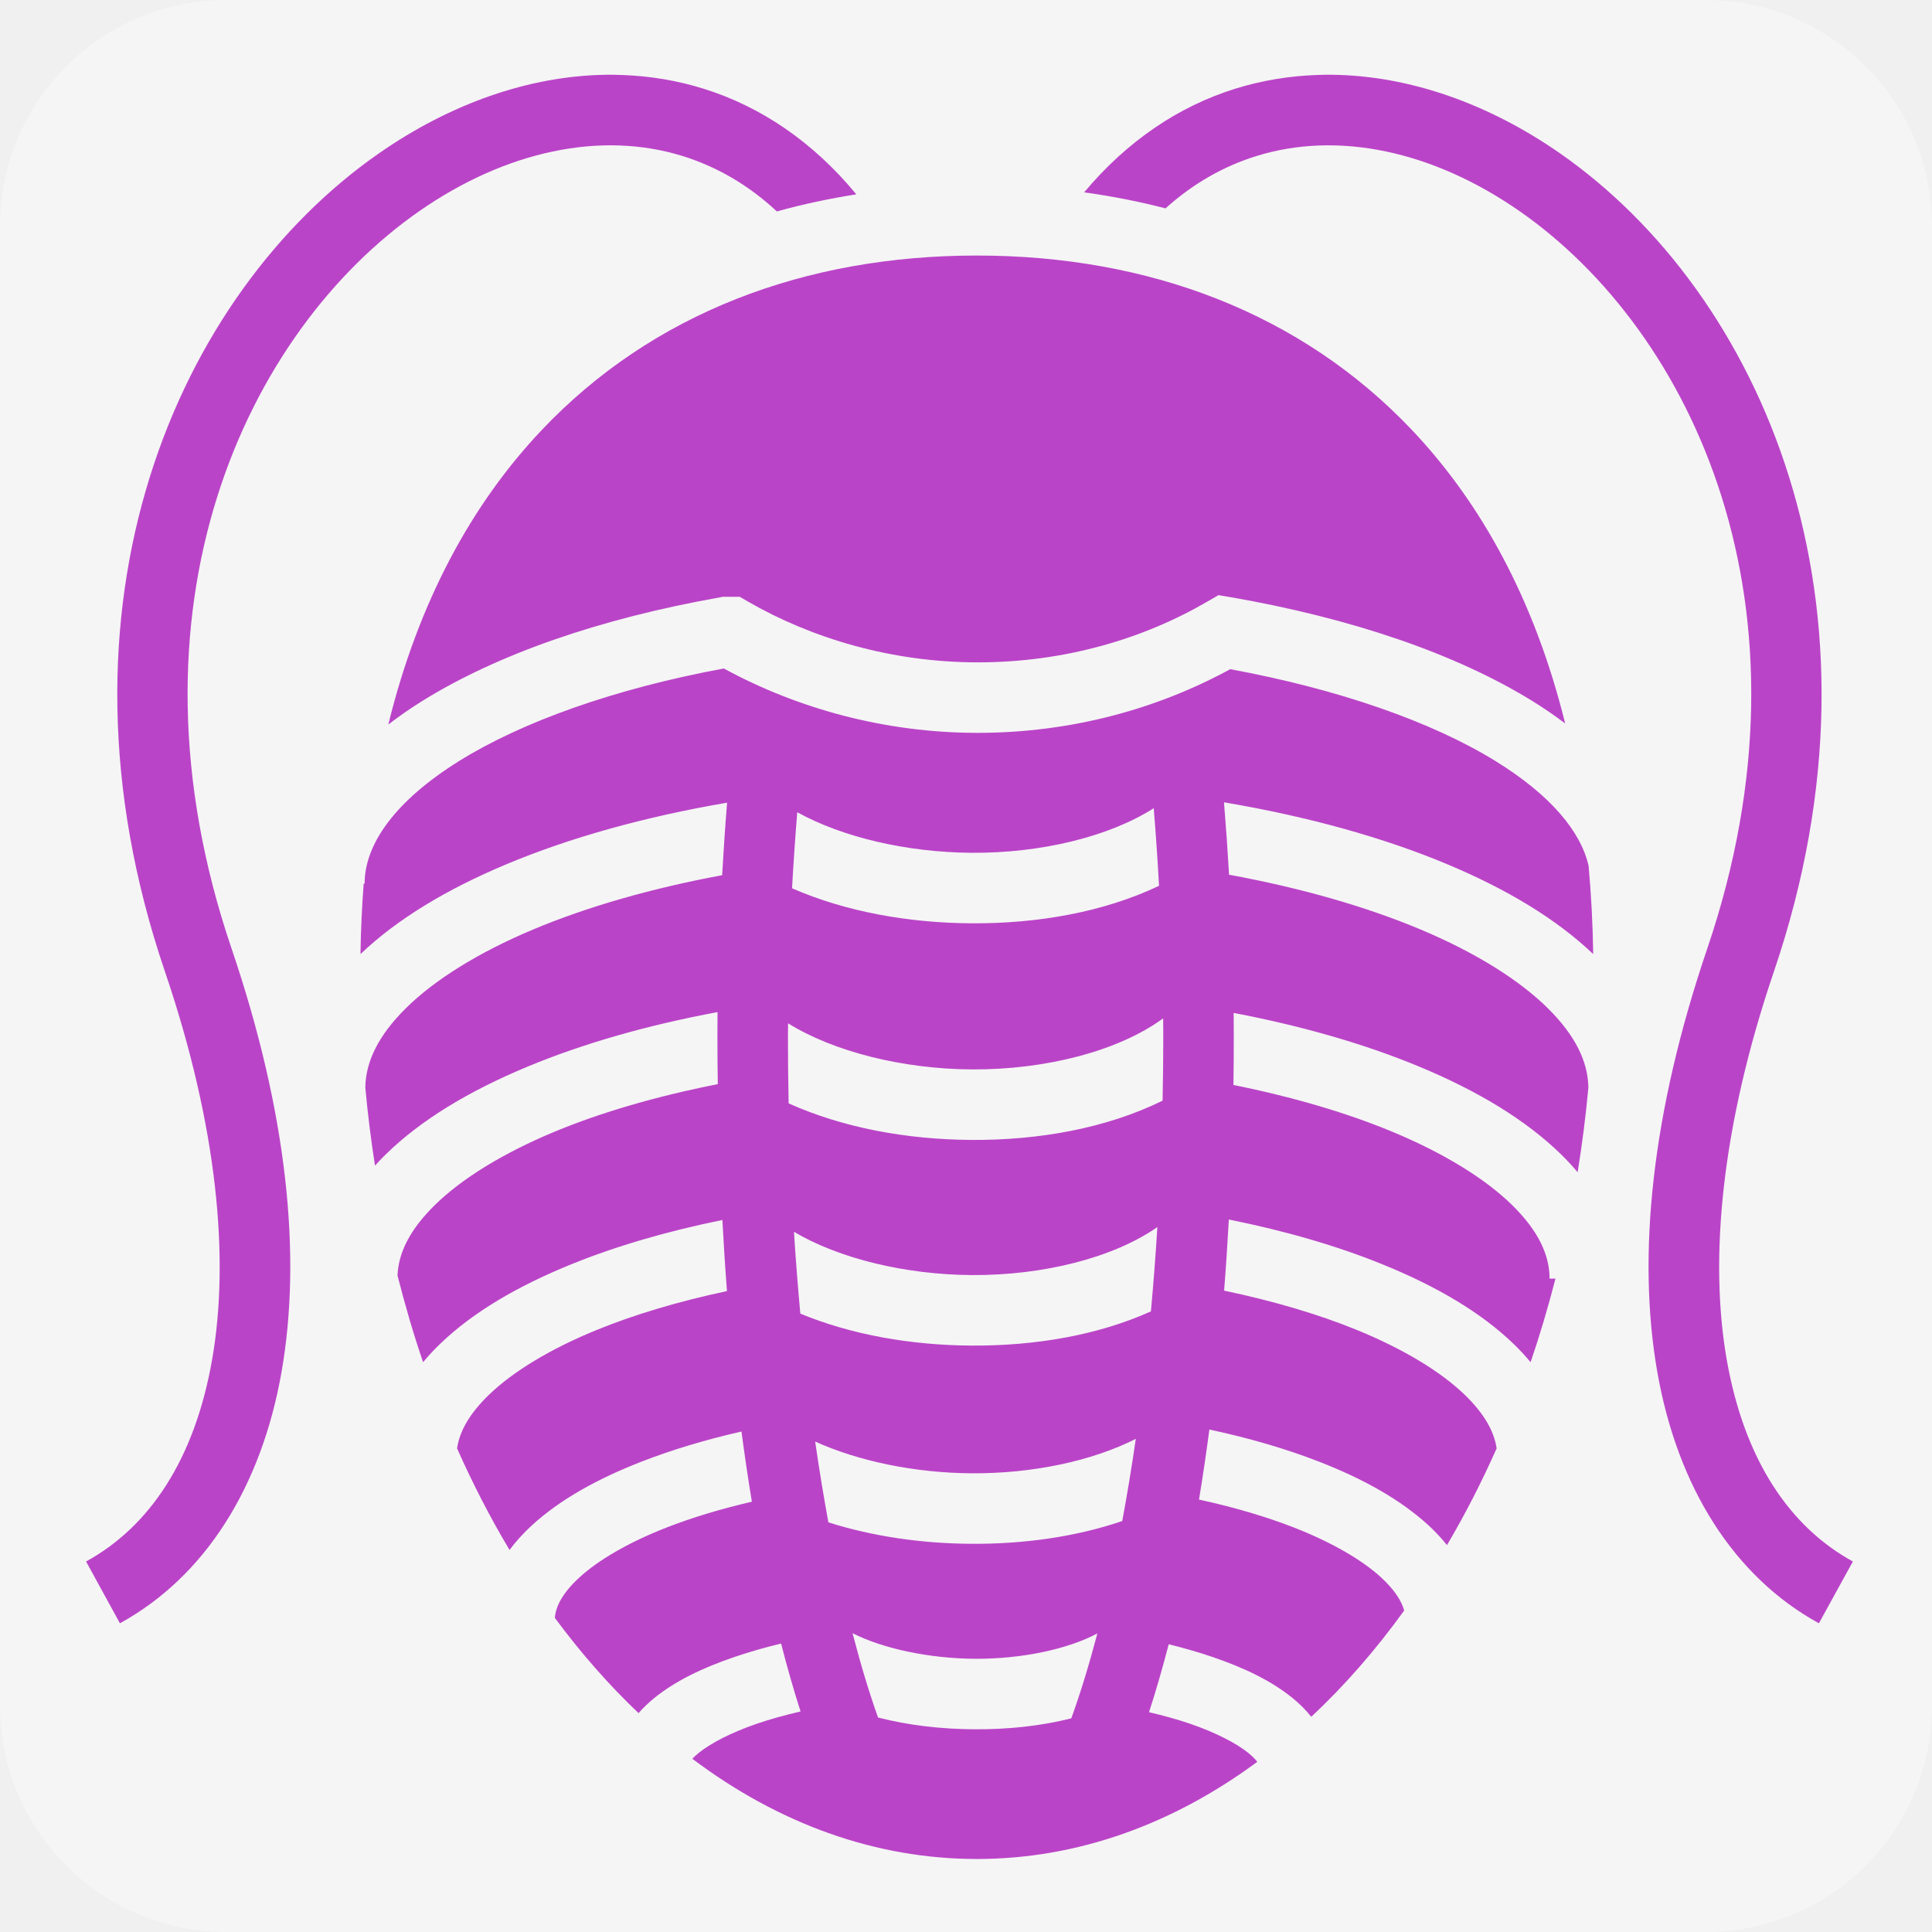
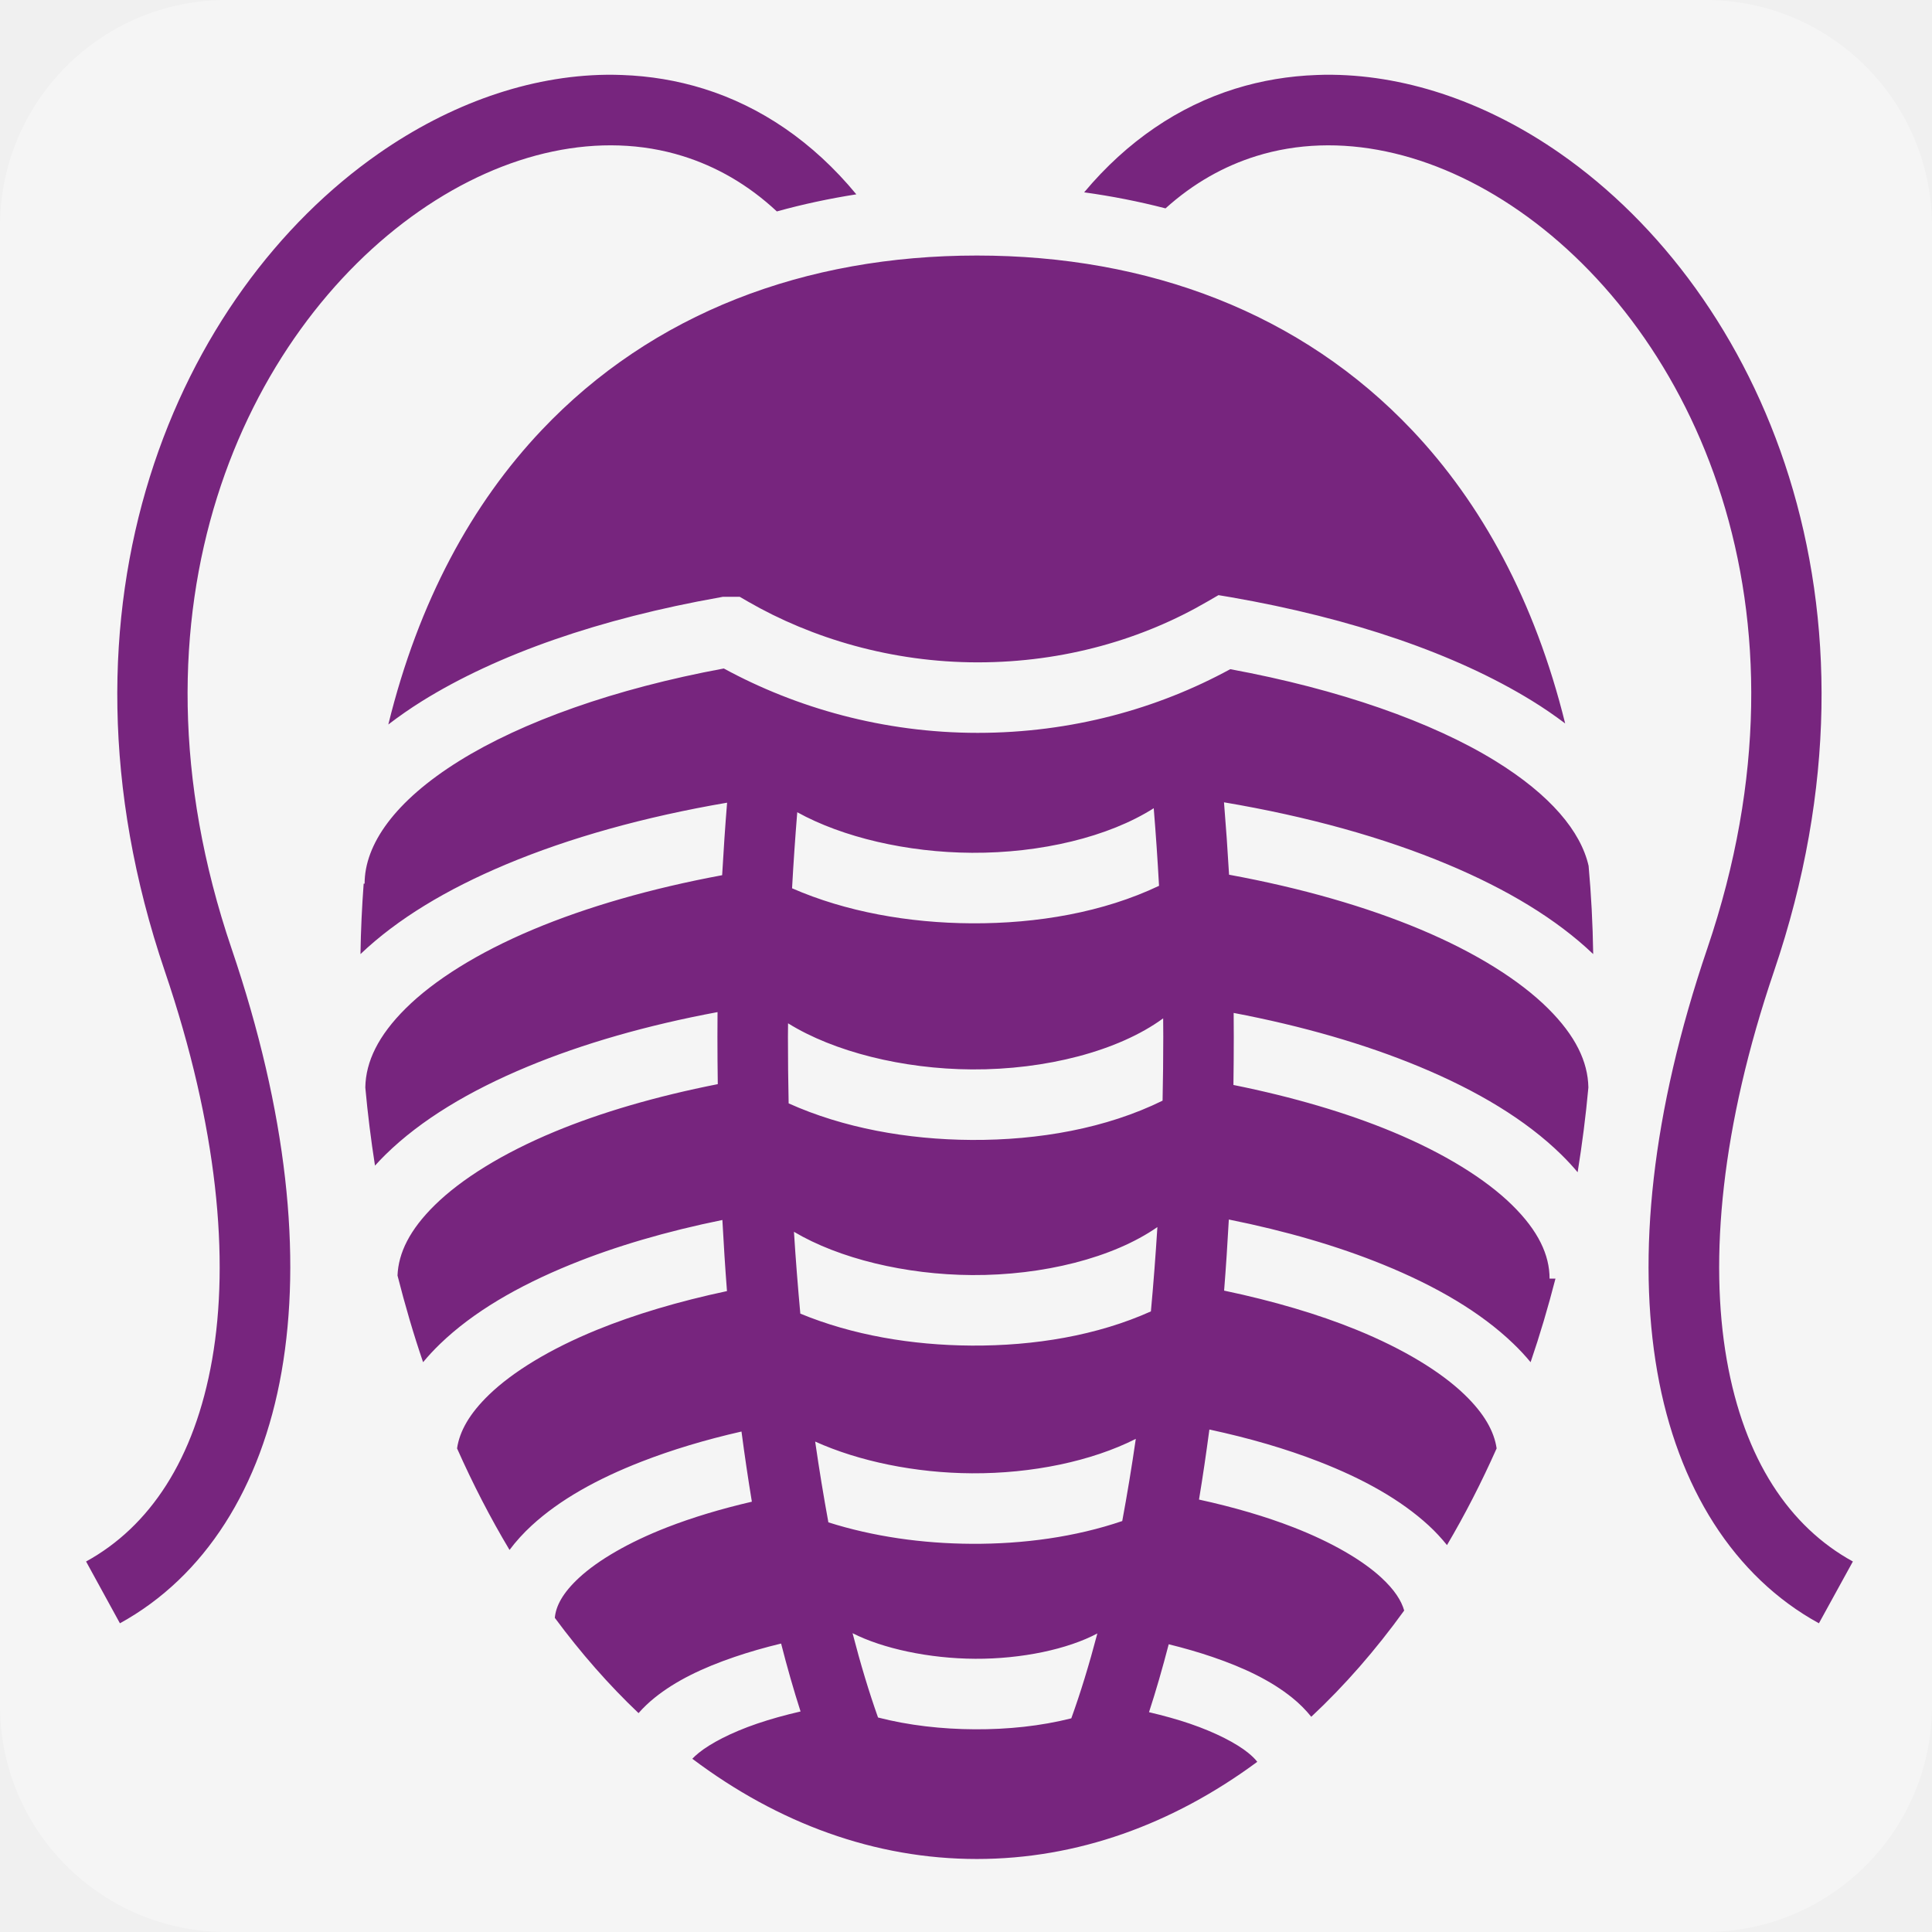
<svg xmlns="http://www.w3.org/2000/svg" style="height: 66px; width: 66px;" viewBox="0 0 512 512">
  <rect fill="#ffffff" fill-opacity="0.33" height="512" width="512" rx="60" ry="60" />
  <g class="" style="touch-action: none;" transform="translate(0,0)">
-     <path d="M160.75 19.813c-20.646.25-41.612 7.79-60.313 20.812-53.193 37.04-89.84 119.422-56.75 216.78 14.02 41.247 17.176 76.314 12.532 102.876-4.645 26.563-16.63 44.325-33.407 53.533l8.968 16.375c22.472-12.332 37.482-36.012 42.845-66.688 5.363-30.676 1.525-68.624-13.25-112.094-30.714-90.37 3.892-163.527 49.72-195.437 22.912-15.957 48.175-21.373 69.874-14.595 8.79 2.746 17.236 7.494 24.905 14.656 6.87-1.905 13.903-3.405 21.063-4.53-11.533-13.967-25.36-23.27-40.407-27.97-7.074-2.21-14.334-3.396-21.655-3.655-1.373-.05-2.75-.08-4.125-.063zm190.25 0c-.688.01-1.376.038-2.063.062-7.32.26-14.58 1.446-21.656 3.656-14.853 4.64-28.525 13.77-39.967 27.44 7.332 1.015 14.52 2.423 21.562 4.25 7.433-6.704 15.552-11.206 24-13.845 21.7-6.778 46.93-1.362 69.844 14.594 45.826 31.91 80.432 105.067 49.717 195.436-14.774 43.47-18.613 81.418-13.25 112.094 5.364 30.676 20.375 54.356 42.844 66.688l9-16.375c-16.775-9.208-28.792-26.97-33.436-53.532-4.644-26.56-1.488-61.628 12.53-102.874 33.09-97.36-3.524-179.74-56.718-216.78-18.7-13.023-39.694-20.563-60.344-20.813-.688-.01-1.374-.012-2.062 0zM258.875 67.72c-45.568 0-85.98 15.268-115.344 46.28-18.403 19.437-32.584 45.278-40.624 78 2.796-2.137 5.747-4.206 8.875-6.156 20.045-12.495 47.272-21.908 78.97-27.53l.813-.158h4.468l2.157 1.25c16.93 9.77 38.155 16.125 60.907 16.125 22.986 0 43.854-6.19 60.844-16.093l2.968-1.718 3.344.56c31.974 5.568 59.492 14.963 79.75 27.44 3.09 1.9 6.01 3.915 8.78 6-8.05-32.59-22.21-58.338-40.56-77.72-29.365-31.012-69.777-46.28-115.345-46.28zm-67.063 109.436c-28.934 5.36-53.488 14.142-70.156 24.53-17.108 10.666-25.03 22.14-25.03 32.5h-.25c-.45 6.048-.75 12.255-.845 18.658 9.775-9.317 22.855-17.17 38.532-23.75 16.838-7.066 36.7-12.63 58.625-16.375-.517 6.294-.938 12.71-1.312 19.218-18.94 3.514-35.94 8.447-50.063 14.375-14.73 6.182-26.31 13.498-33.78 20.906-7.315 7.252-10.587 14.128-10.72 20.905.003.03-.002.063 0 .094.635 7.003 1.506 13.89 2.563 20.686.893-.988 1.816-1.96 2.78-2.906 9.418-9.24 22.25-16.933 37.69-23.344 14.618-6.07 31.61-10.955 50.31-14.437-.018 2.17-.03 4.343-.03 6.53 0 4.218.038 8.402.094 12.563-16.265 3.207-30.918 7.485-43.22 12.593-13.886 5.766-24.762 12.58-31.75 19.438-6.69 6.563-9.663 12.7-9.906 18.687 1.997 7.853 4.237 15.54 6.78 22.97 1.404-1.7 2.936-3.34 4.564-4.906 8.68-8.356 20.432-15.226 34.53-20.97 11.845-4.823 25.412-8.8 40.22-11.812.345 6.382.74 12.67 1.218 18.844-12.858 2.73-24.48 6.208-34.406 10.25-12.562 5.117-22.362 11.158-28.594 17.156-5.302 5.104-7.876 9.803-8.53 14.282 4.204 9.452 8.844 18.456 13.905 26.906 1.72-2.303 3.7-4.468 5.876-6.47 7.432-6.83 17.324-12.346 29.125-16.936 7.987-3.107 16.865-5.79 26.47-7.97.837 6.367 1.76 12.573 2.75 18.595-8.278 1.923-15.823 4.207-22.438 6.78-10.306 4.01-18.314 8.745-23.25 13.28-4.503 4.14-6.255 7.63-6.53 10.72 6.897 9.326 14.325 17.786 22.187 25.25 1.29-1.478 2.736-2.842 4.25-4.063 5.613-4.53 12.744-7.94 21.155-10.812 3.854-1.316 8-2.51 12.375-3.563 1.613 6.326 3.34 12.347 5.156 18-4.177.962-8.04 2.04-11.5 3.22-7.036 2.402-12.41 5.276-15.437 7.718-.742.598-1.308 1.13-1.75 1.594 22.71 17.092 48.362 26.562 75.405 26.562 26.61 0 51.873-9.172 74.313-25.75-.472-.624-1.215-1.42-2.438-2.406-3.026-2.442-8.432-5.316-15.47-7.72-3.25-1.11-6.887-2.11-10.78-3.03 1.846-5.656 3.576-11.668 5.22-18 4.09 1.01 7.995 2.136 11.624 3.375 8.41 2.872 15.51 6.283 21.125 10.813 1.834 1.48 3.54 3.173 5.03 5.03 8.788-8.207 17.033-17.647 24.625-28.156-.737-2.598-2.538-5.483-6.125-8.78-4.935-4.537-12.944-9.273-23.25-13.282-7.288-2.835-15.713-5.317-25-7.344 1-6.013 1.903-12.207 2.75-18.562 10.58 2.264 20.35 5.123 29.03 8.5 11.803 4.59 21.663 10.107 29.095 16.937 1.763 1.622 3.372 3.367 4.844 5.19 4.768-8.078 9.16-16.648 13.155-25.626-.655-4.48-3.23-9.178-8.53-14.28-6.233-6-16.065-12.04-28.626-17.158-10.093-4.11-21.953-7.624-35.064-10.375.49-6.184.898-12.448 1.25-18.842 15.063 3.022 28.858 7.042 40.875 11.937 14.1 5.743 25.85 12.613 34.533 20.97 1.627 1.565 3.16 3.204 4.562 4.905 2.456-7.176 4.646-14.586 6.594-22.156h-1.564c0-6.24-2.95-12.644-9.937-19.5-6.99-6.857-17.897-13.672-31.783-19.438-12.01-4.986-26.264-9.19-42.062-12.375.06-4.232.094-8.485.094-12.78 0-2.113-.014-4.215-.033-6.313 18.243 3.468 34.842 8.276 49.157 14.22 15.44 6.41 28.27 14.104 37.687 23.343 1.53 1.5 2.97 3.054 4.314 4.656 1.186-7.36 2.154-14.83 2.844-22.437v-.095c-.133-6.777-3.405-13.653-10.72-20.906-7.47-7.41-19.05-14.725-33.78-20.908-14.295-5.998-31.504-10.973-50.72-14.5-.374-6.496-.826-12.9-1.343-19.187 22.197 3.746 42.3 9.33 59.313 16.47 15.677 6.578 28.756 14.432 38.53 23.75-.12-8.078-.537-15.866-1.218-23.376-2.06-9.098-10.045-18.77-24.78-27.845-16.722-10.298-41.312-18.954-70.19-24.28-19.17 10.455-42.02 16.874-66.936 16.874-24.938 0-48.096-6.622-67.28-17.064zm113.938 37.03c.552 6.737 1.022 13.588 1.406 20.564-14.747 7.02-32.27 10.037-49.687 9.938-16.666-.095-33.324-3.06-47.564-9.282.373-6.835.84-13.55 1.375-20.156 12.04 6.664 29.156 10.652 46.282 10.75 18.163.103 36.2-4.176 48.188-11.813zm2.5 55.69c.01 1.622.03 3.242.03 4.874 0 5.7-.07 11.345-.186 16.938-14.94 7.35-32.83 10.507-50.625 10.406-17.025-.097-34.033-3.19-48.47-9.688-.122-5.83-.188-11.71-.188-17.656 0-1.193.026-2.375.032-3.563 12.092 7.523 30.394 12.115 48.72 12.22 19.474.11 38.802-4.83 50.686-13.532zm-1.53 55.312c-.478 7.605-1.045 15.068-1.72 22.343-14.235 6.408-30.902 9.158-47.5 9.064-15.85-.09-31.69-2.794-45.406-8.47-.65-7.073-1.223-14.3-1.688-21.687 11.908 7.076 29.543 11.37 47.188 11.47 18.773.106 37.374-4.534 49.125-12.72zM301 381.313c-1.094 7.552-2.3 14.82-3.594 21.78-12.44 4.234-26.21 6.11-39.937 6.032-13.043-.074-26.065-1.916-37.94-5.688-1.254-6.85-2.436-13.98-3.5-21.406 11.578 5.232 26.547 8.322 41.532 8.408 15.906.09 31.702-3.183 43.438-9.125zm-75.063 51.5c7.966 4.054 20.26 6.72 32.5 6.78 12.307.062 24.534-2.53 32.375-6.718-2.17 8.255-4.473 15.77-6.906 22.5-8.14 2.06-16.85 2.95-25.562 2.906-8.772-.042-17.526-1.03-25.656-3.124-2.374-6.685-4.637-14.166-6.75-22.344z" fill="#ba44c8" fill-opacity="1" />
+     <path d="M160.75 19.813c-20.646.25-41.612 7.79-60.313 20.812-53.193 37.04-89.84 119.422-56.75 216.78 14.02 41.247 17.176 76.314 12.532 102.876-4.645 26.563-16.63 44.325-33.407 53.533l8.968 16.375c22.472-12.332 37.482-36.012 42.845-66.688 5.363-30.676 1.525-68.624-13.25-112.094-30.714-90.37 3.892-163.527 49.72-195.437 22.912-15.957 48.175-21.373 69.874-14.595 8.79 2.746 17.236 7.494 24.905 14.656 6.87-1.905 13.903-3.405 21.063-4.53-11.533-13.967-25.36-23.27-40.407-27.97-7.074-2.21-14.334-3.396-21.655-3.655-1.373-.05-2.75-.08-4.125-.063zm190.25 0c-.688.01-1.376.038-2.063.062-7.32.26-14.58 1.446-21.656 3.656-14.853 4.64-28.525 13.77-39.967 27.44 7.332 1.015 14.52 2.423 21.562 4.25 7.433-6.704 15.552-11.206 24-13.845 21.7-6.778 46.93-1.362 69.844 14.594 45.826 31.91 80.432 105.067 49.717 195.436-14.774 43.47-18.613 81.418-13.25 112.094 5.364 30.676 20.375 54.356 42.844 66.688l9-16.375c-16.775-9.208-28.792-26.97-33.436-53.532-4.644-26.56-1.488-61.628 12.53-102.874 33.09-97.36-3.524-179.74-56.718-216.78-18.7-13.023-39.694-20.563-60.344-20.813-.688-.01-1.374-.012-2.062 0zM258.875 67.72c-45.568 0-85.98 15.268-115.344 46.28-18.403 19.437-32.584 45.278-40.624 78 2.796-2.137 5.747-4.206 8.875-6.156 20.045-12.495 47.272-21.908 78.97-27.53l.813-.158h4.468l2.157 1.25c16.93 9.77 38.155 16.125 60.907 16.125 22.986 0 43.854-6.19 60.844-16.093l2.968-1.718 3.344.56c31.974 5.568 59.492 14.963 79.75 27.44 3.09 1.9 6.01 3.915 8.78 6-8.05-32.59-22.21-58.338-40.56-77.72-29.365-31.012-69.777-46.28-115.345-46.28zm-67.063 109.436c-28.934 5.36-53.488 14.142-70.156 24.53-17.108 10.666-25.03 22.14-25.03 32.5h-.25c-.45 6.048-.75 12.255-.845 18.658 9.775-9.317 22.855-17.17 38.532-23.75 16.838-7.066 36.7-12.63 58.625-16.375-.517 6.294-.938 12.71-1.312 19.218-18.94 3.514-35.94 8.447-50.063 14.375-14.73 6.182-26.31 13.498-33.78 20.906-7.315 7.252-10.587 14.128-10.72 20.905.003.03-.002.063 0 .094.635 7.003 1.506 13.89 2.563 20.686.893-.988 1.816-1.96 2.78-2.906 9.418-9.24 22.25-16.933 37.69-23.344 14.618-6.07 31.61-10.955 50.31-14.437-.018 2.17-.03 4.343-.03 6.53 0 4.218.038 8.402.094 12.563-16.265 3.207-30.918 7.485-43.22 12.593-13.886 5.766-24.762 12.58-31.75 19.438-6.69 6.563-9.663 12.7-9.906 18.687 1.997 7.853 4.237 15.54 6.78 22.97 1.404-1.7 2.936-3.34 4.564-4.906 8.68-8.356 20.432-15.226 34.53-20.97 11.845-4.823 25.412-8.8 40.22-11.812.345 6.382.74 12.67 1.218 18.844-12.858 2.73-24.48 6.208-34.406 10.25-12.562 5.117-22.362 11.158-28.594 17.156-5.302 5.104-7.876 9.803-8.53 14.282 4.204 9.452 8.844 18.456 13.905 26.906 1.72-2.303 3.7-4.468 5.876-6.47 7.432-6.83 17.324-12.346 29.125-16.936 7.987-3.107 16.865-5.79 26.47-7.97.837 6.367 1.76 12.573 2.75 18.595-8.278 1.923-15.823 4.207-22.438 6.78-10.306 4.01-18.314 8.745-23.25 13.28-4.503 4.14-6.255 7.63-6.53 10.72 6.897 9.326 14.325 17.786 22.187 25.25 1.29-1.478 2.736-2.842 4.25-4.063 5.613-4.53 12.744-7.94 21.155-10.812 3.854-1.316 8-2.51 12.375-3.563 1.613 6.326 3.34 12.347 5.156 18-4.177.962-8.04 2.04-11.5 3.22-7.036 2.402-12.41 5.276-15.437 7.718-.742.598-1.308 1.13-1.75 1.594 22.71 17.092 48.362 26.562 75.405 26.562 26.61 0 51.873-9.172 74.313-25.75-.472-.624-1.215-1.42-2.438-2.406-3.026-2.442-8.432-5.316-15.47-7.72-3.25-1.11-6.887-2.11-10.78-3.03 1.846-5.656 3.576-11.668 5.22-18 4.09 1.01 7.995 2.136 11.624 3.375 8.41 2.872 15.51 6.283 21.125 10.813 1.834 1.48 3.54 3.173 5.03 5.03 8.788-8.207 17.033-17.647 24.625-28.156-.737-2.598-2.538-5.483-6.125-8.78-4.935-4.537-12.944-9.273-23.25-13.282-7.288-2.835-15.713-5.317-25-7.344 1-6.013 1.903-12.207 2.75-18.562 10.58 2.264 20.35 5.123 29.03 8.5 11.803 4.59 21.663 10.107 29.095 16.937 1.763 1.622 3.372 3.367 4.844 5.19 4.768-8.078 9.16-16.648 13.155-25.626-.655-4.48-3.23-9.178-8.53-14.28-6.233-6-16.065-12.04-28.626-17.158-10.093-4.11-21.953-7.624-35.064-10.375.49-6.184.898-12.448 1.25-18.842 15.063 3.022 28.858 7.042 40.875 11.937 14.1 5.743 25.85 12.613 34.533 20.97 1.627 1.565 3.16 3.204 4.562 4.905 2.456-7.176 4.646-14.586 6.594-22.156h-1.564c0-6.24-2.95-12.644-9.937-19.5-6.99-6.857-17.897-13.672-31.783-19.438-12.01-4.986-26.264-9.19-42.062-12.375.06-4.232.094-8.485.094-12.78 0-2.113-.014-4.215-.033-6.313 18.243 3.468 34.842 8.276 49.157 14.22 15.44 6.41 28.27 14.104 37.687 23.343 1.53 1.5 2.97 3.054 4.314 4.656 1.186-7.36 2.154-14.83 2.844-22.437v-.095c-.133-6.777-3.405-13.653-10.72-20.906-7.47-7.41-19.05-14.725-33.78-20.908-14.295-5.998-31.504-10.973-50.72-14.5-.374-6.496-.826-12.9-1.343-19.187 22.197 3.746 42.3 9.33 59.313 16.47 15.677 6.578 28.756 14.432 38.53 23.75-.12-8.078-.537-15.866-1.218-23.376-2.06-9.098-10.045-18.77-24.78-27.845-16.722-10.298-41.312-18.954-70.19-24.28-19.17 10.455-42.02 16.874-66.936 16.874-24.938 0-48.096-6.622-67.28-17.064zm113.938 37.03c.552 6.737 1.022 13.588 1.406 20.564-14.747 7.02-32.27 10.037-49.687 9.938-16.666-.095-33.324-3.06-47.564-9.282.373-6.835.84-13.55 1.375-20.156 12.04 6.664 29.156 10.652 46.282 10.75 18.163.103 36.2-4.176 48.188-11.813zm2.5 55.69c.01 1.622.03 3.242.03 4.874 0 5.7-.07 11.345-.186 16.938-14.94 7.35-32.83 10.507-50.625 10.406-17.025-.097-34.033-3.19-48.47-9.688-.122-5.83-.188-11.71-.188-17.656 0-1.193.026-2.375.032-3.563 12.092 7.523 30.394 12.115 48.72 12.22 19.474.11 38.802-4.83 50.686-13.532zm-1.53 55.312c-.478 7.605-1.045 15.068-1.72 22.343-14.235 6.408-30.902 9.158-47.5 9.064-15.85-.09-31.69-2.794-45.406-8.47-.65-7.073-1.223-14.3-1.688-21.687 11.908 7.076 29.543 11.37 47.188 11.47 18.773.106 37.374-4.534 49.125-12.72zM301 381.313c-1.094 7.552-2.3 14.82-3.594 21.78-12.44 4.234-26.21 6.11-39.937 6.032-13.043-.074-26.065-1.916-37.94-5.688-1.254-6.85-2.436-13.98-3.5-21.406 11.578 5.232 26.547 8.322 41.532 8.408 15.906.09 31.702-3.183 43.438-9.125zm-75.063 51.5c7.966 4.054 20.26 6.72 32.5 6.78 12.307.062 24.534-2.53 32.375-6.718-2.17 8.255-4.473 15.77-6.906 22.5-8.14 2.06-16.85 2.95-25.562 2.906-8.772-.042-17.526-1.03-25.656-3.124-2.374-6.685-4.637-14.166-6.75-22.344z" fill="#77257e" fill-opacity="1" />
  </g>
</svg>
